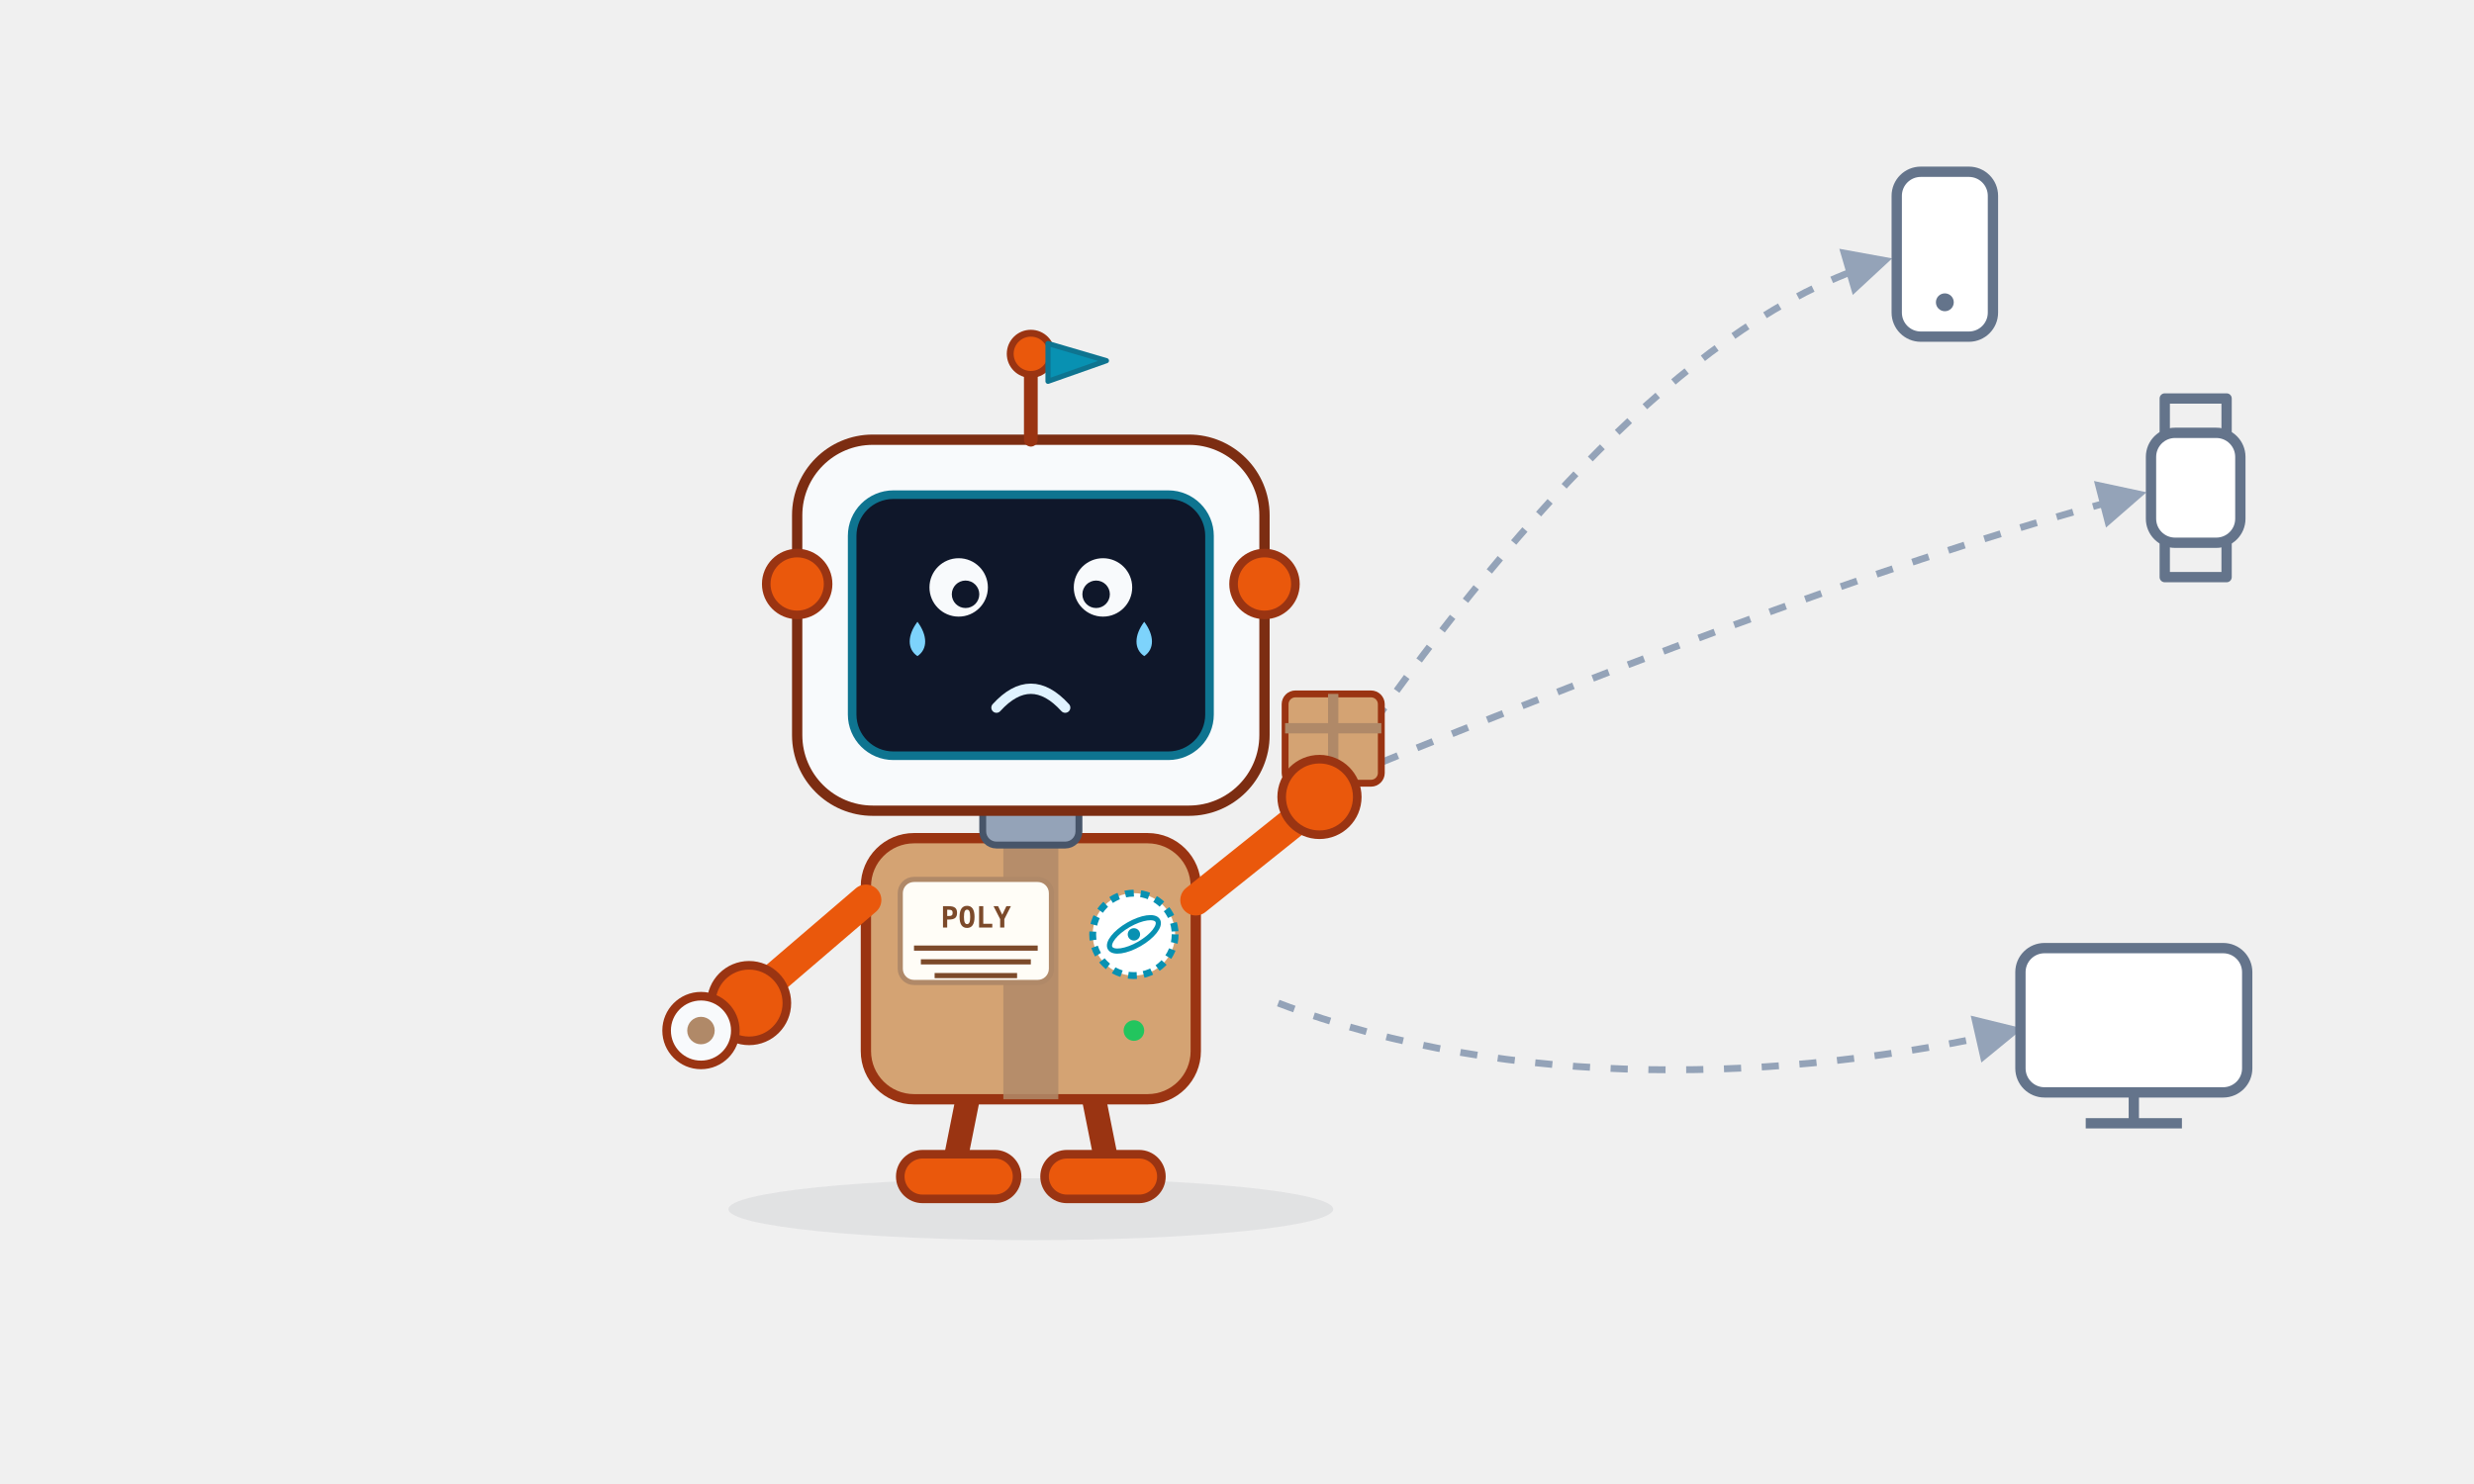
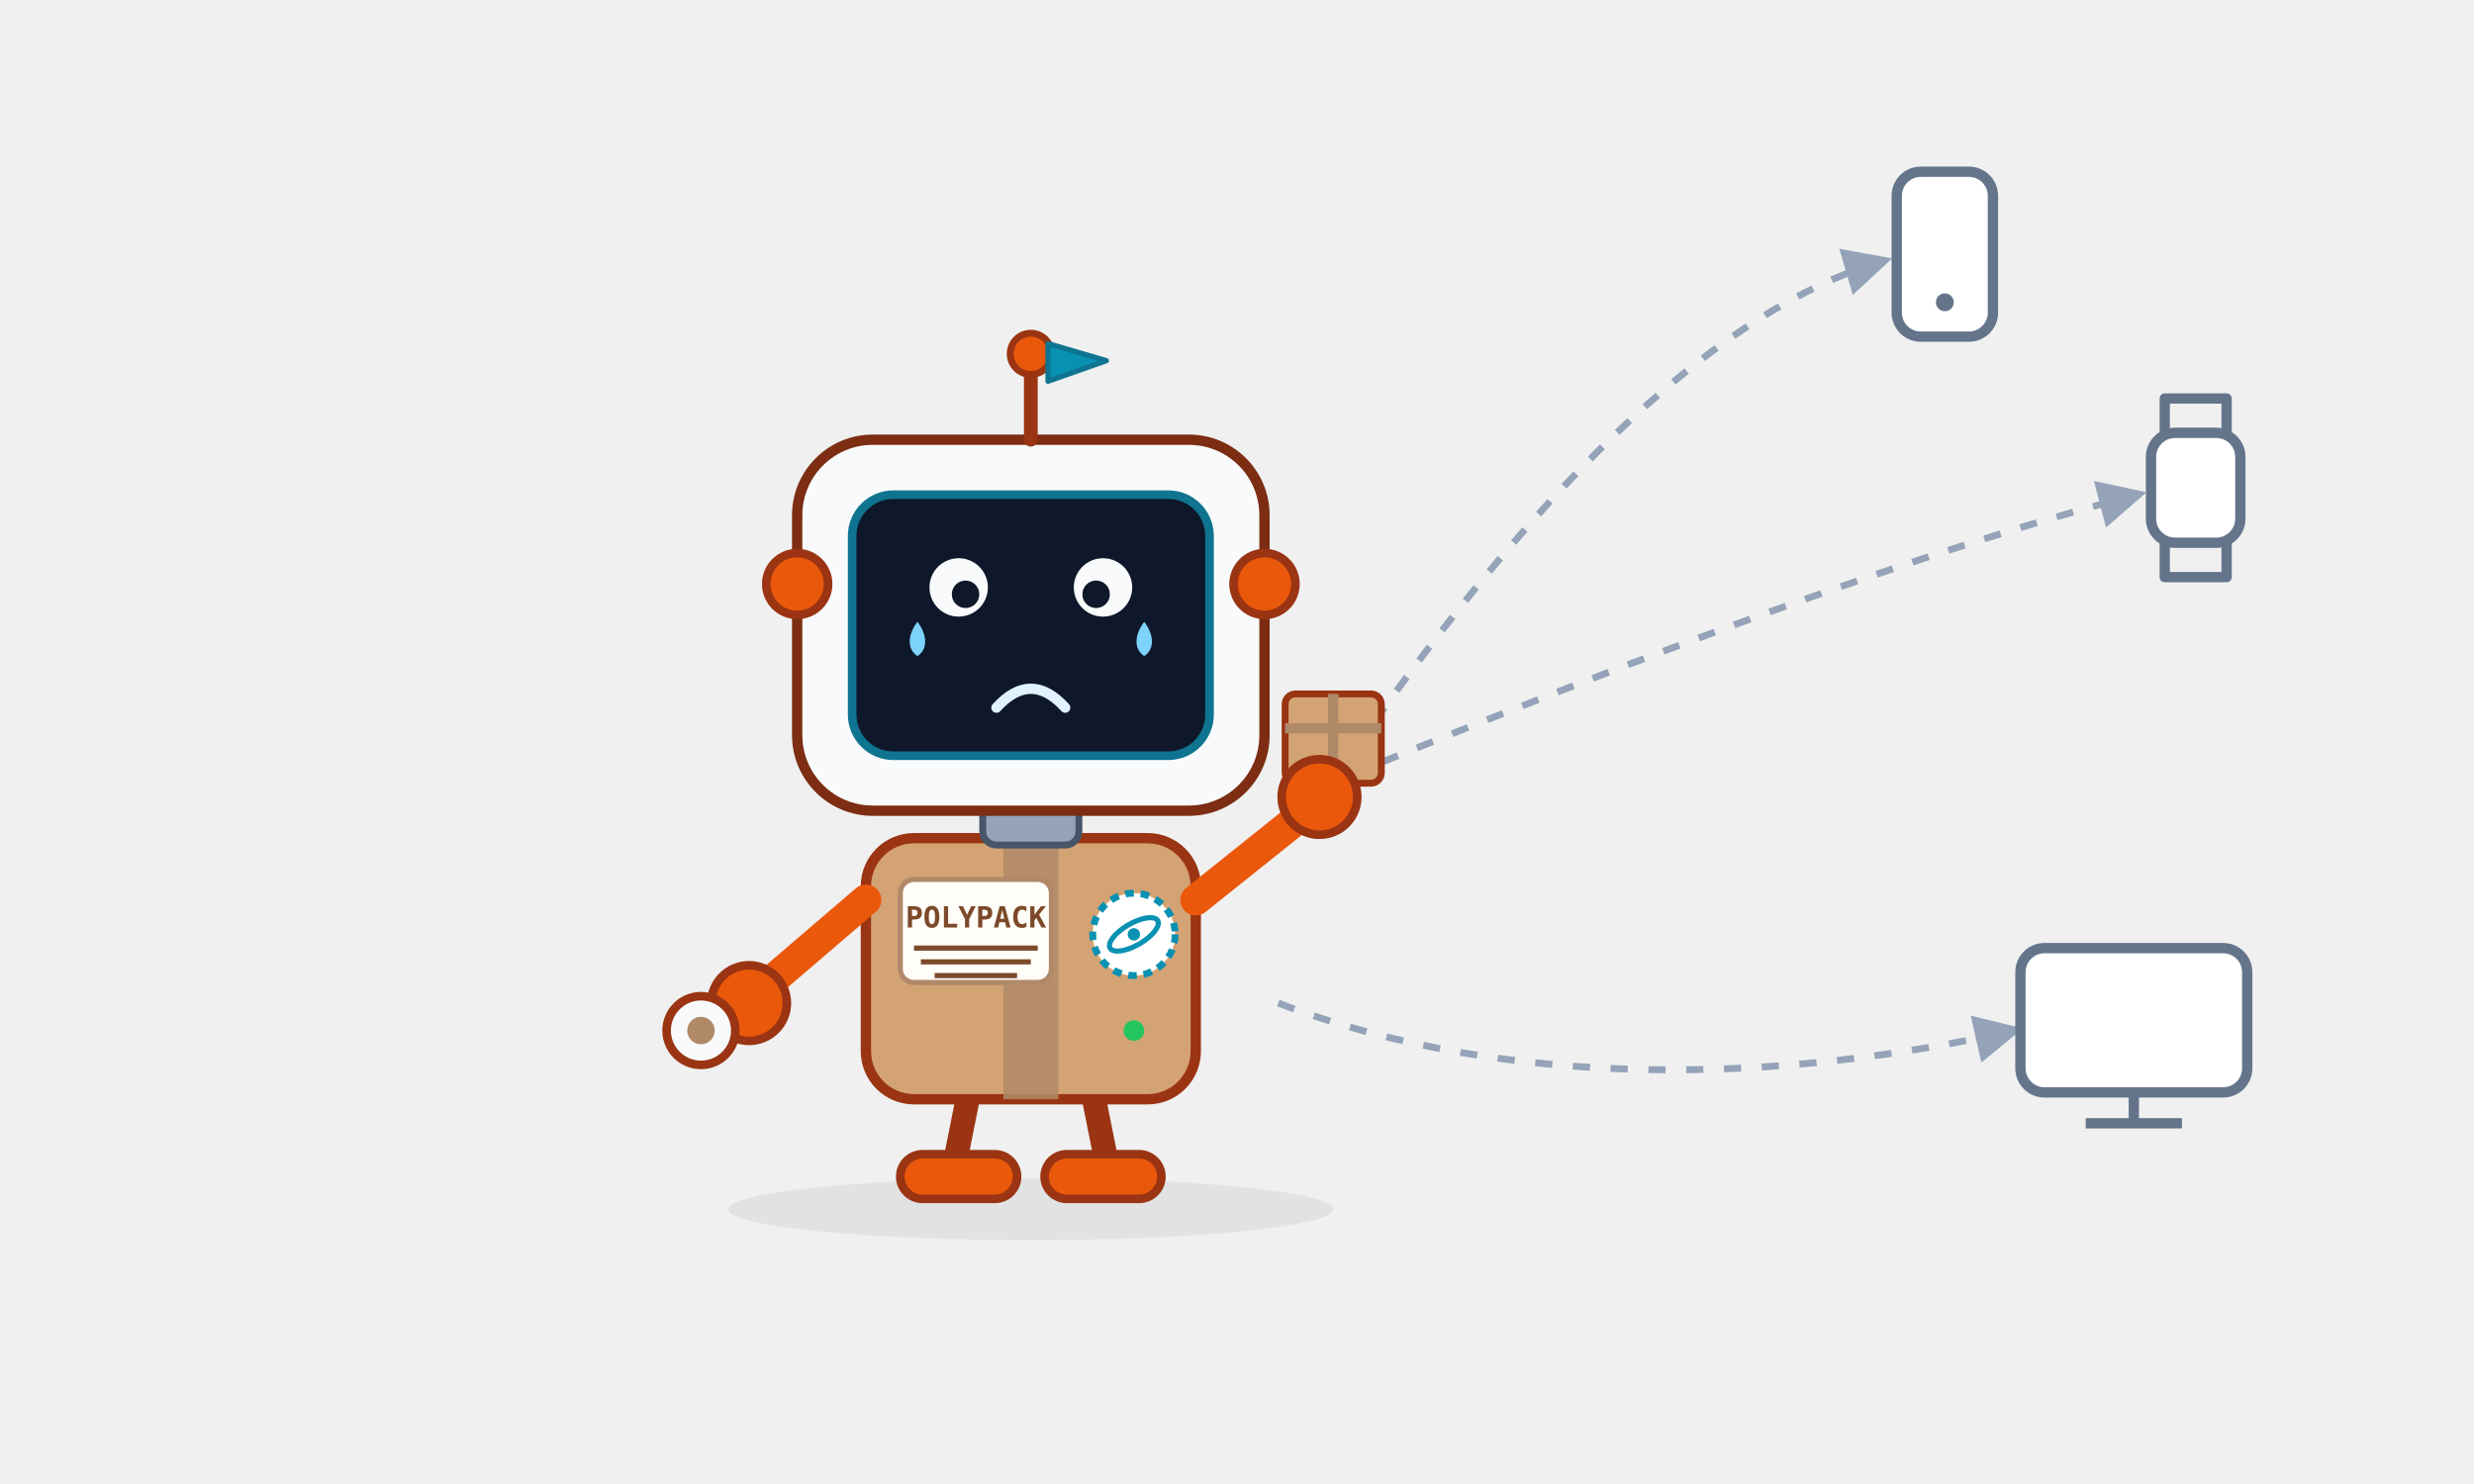
<svg xmlns="http://www.w3.org/2000/svg" width="640" height="384" viewBox="0 0 720 432" role="img" aria-labelledby="pax-t pax-d">
  <style>@media (prefers-reduced-motion: no-preference) {
    .pax-bot { animation: pax-bob 4s ease-in-out infinite; }
    .pax-tear-a { animation: pax-tear 1.15s ease-in infinite; }
    .pax-tear-b { animation: pax-tear 1.15s ease-in 0.2s infinite; }
  }
  @keyframes pax-bob { 0%, 100% { transform: translateY(0); } 50% { transform: translateY(-4px); } }
  @keyframes pax-tear { 0% { transform: translateY(0); opacity: 0; } 15% { opacity: 1; } 100% { transform: translateY(12px); opacity: 0; } }
  </style>
  <defs>
    <marker id="pax-arrow" viewBox="0 0 10 10" refX="8" refY="5" markerWidth="7" markerHeight="7" orient="auto-start-reverse">
      <path d="M0,0 L10,5 L0,10 z" fill="#94a3b8" />
    </marker>
    <clipPath id="pax-screen-clip">
      <rect x="248" y="144" width="104" height="76" rx="12" />
    </clipPath>
  </defs>
  <path d="M400,210 C 450,140 500,90 548,76" fill="none" stroke="#94a3b8" stroke-width="2" stroke-dasharray="5 6" marker-end="url(#pax-arrow)" />
  <path d="M392,226 C 480,190 560,160 622,144" fill="none" stroke="#94a3b8" stroke-width="2" stroke-dasharray="5 6" marker-end="url(#pax-arrow)" />
  <path d="M372,292 C 440,318 520,315 586,300" fill="none" stroke="#94a3b8" stroke-width="2" stroke-dasharray="5 6" marker-end="url(#pax-arrow)" />
  <g stroke="#64748b" stroke-width="3" fill="#ffffff" stroke-linejoin="round">
    <rect x="552" y="50" width="28" height="48" rx="7" />
    <rect x="626" y="126" width="26" height="32" rx="7" />
    <path d="M630,126 v-10 h18 v10 M630,158 v10 h18 v-10" fill="none" />
    <rect x="588" y="276" width="66" height="42" rx="7" />
    <path d="M621,318 v9 M607,327 h28" fill="none" />
  </g>
  <circle cx="566" cy="88" r="2.6" fill="#64748b" stroke="none" />
  <ellipse cx="300" cy="352" rx="88" ry="9" fill="#0f172a" opacity="0.07" />
  <g class="pax-bot">
    <g stroke="#9a3412" stroke-width="7" stroke-linecap="round" fill="none">
      <path d="M282,318 L278,338" />
      <path d="M318,318 L322,338" />
    </g>
    <rect x="262" y="336" width="34" height="13" rx="6.5" fill="#ea580c" stroke="#9a3412" stroke-width="2.5" />
    <rect x="304" y="336" width="34" height="13" rx="6.5" fill="#ea580c" stroke="#9a3412" stroke-width="2.5" />
    <rect x="252" y="244" width="96" height="76" rx="14" fill="#d4a373" stroke="#9a3412" stroke-width="3" />
    <rect x="292" y="244" width="16" height="76" fill="#b08968" opacity="0.85" />
    <rect x="262" y="256" width="44" height="30" rx="4" fill="#fffdf7" stroke="#b08968" stroke-width="1.5" />
-     <text x="284" y="270" text-anchor="middle" font-size="8.5" font-weight="700" font-family="'JetBrains Mono', ui-monospace, 'PingFang SC', 'Microsoft YaHei', monospace" fill="#7c4a2a">POLY</text>
+     <text x="284" y="270" text-anchor="middle" font-size="8.5" font-weight="700" font-family="'JetBrains Mono', ui-monospace, 'PingFang SC', 'Microsoft YaHei', monospace" fill="#7c4a2a">POLYPACK</text>
    <path d="M266,276 h36 M268,280 h32 M272,284 h24" stroke="#7c4a2a" stroke-width="1.5" />
    <circle cx="330" cy="272" r="12" fill="#ffffff" stroke="#0891b2" stroke-width="2" stroke-dasharray="2.5 2" />
    <ellipse cx="330" cy="272" rx="8" ry="3.2" fill="none" stroke="#0891b2" stroke-width="1.5" transform="rotate(-30 330 272)" />
    <circle cx="330" cy="272" r="1.8" fill="#0891b2" />
    <circle cx="330" cy="300" r="3" fill="#22c55e" />
    <rect x="286" y="232" width="28" height="14" rx="4" fill="#94a3b8" stroke="#475569" stroke-width="2" />
    <rect x="232" y="128" width="136" height="108" rx="22" fill="#f8fafc" stroke="#7c2d12" stroke-width="3" />
    <rect x="248" y="144" width="104" height="76" rx="12" fill="#0f172a" stroke="#0e7490" stroke-width="2.5" />
    <g class="pax-face pax-face-cry">
      <g clip-path="url(#pax-screen-clip)">
        <path d="M290,206 Q300,195 310,206" fill="none" stroke="#e0f2fe" stroke-width="3" stroke-linecap="round" />
        <circle cx="279" cy="171" r="8.5" fill="#f8fafc" />
        <circle cx="321" cy="171" r="8.5" fill="#f8fafc" />
        <circle cx="281" cy="173" r="4" fill="#0f172a" />
        <circle cx="319" cy="173" r="4" fill="#0f172a" />
        <g class="pax-tear pax-tear-a">
          <path d="M267,181 C270,185 270,189 267,191 C264,189 264,185 267,181 Z" fill="#7dd3fc" />
        </g>
        <g class="pax-tear pax-tear-b">
          <path d="M333,181 C336,185 336,189 333,191 C330,189 330,185 333,181 Z" fill="#7dd3fc" />
        </g>
      </g>
    </g>
    <circle cx="232" cy="170" r="9" fill="#ea580c" stroke="#9a3412" stroke-width="2.5" />
    <circle cx="368" cy="170" r="9" fill="#ea580c" stroke="#9a3412" stroke-width="2.5" />
    <path d="M300,128 L300,106" stroke="#9a3412" stroke-width="4" stroke-linecap="round" />
    <circle cx="300" cy="103" r="6" fill="#ea580c" stroke="#9a3412" stroke-width="2" />
    <path d="M305,100 L322,105 L305,111 Z" fill="#0891b2" stroke="#0e7490" stroke-width="1.5" stroke-linejoin="round" />
    <path d="M252,262 L224,286" stroke="#ea580c" stroke-width="9" stroke-linecap="round" />
    <circle cx="218" cy="292" r="11" fill="#ea580c" stroke="#9a3412" stroke-width="2.5" />
    <circle cx="204" cy="300" r="10" fill="#f8fafc" stroke="#9a3412" stroke-width="2.5" />
    <circle cx="204" cy="300" r="4" fill="#b08968" />
    <path d="M348,262 L378,238" stroke="#ea580c" stroke-width="9" stroke-linecap="round" />
    <rect x="374" y="202" width="28" height="26" rx="3" fill="#d4a373" stroke="#9a3412" stroke-width="2" />
    <path d="M388,202 v26 M374,212 h28" stroke="#b08968" stroke-width="3" />
    <circle cx="384" cy="232" r="11" fill="#ea580c" stroke="#9a3412" stroke-width="2.5" />
  </g>
</svg>
